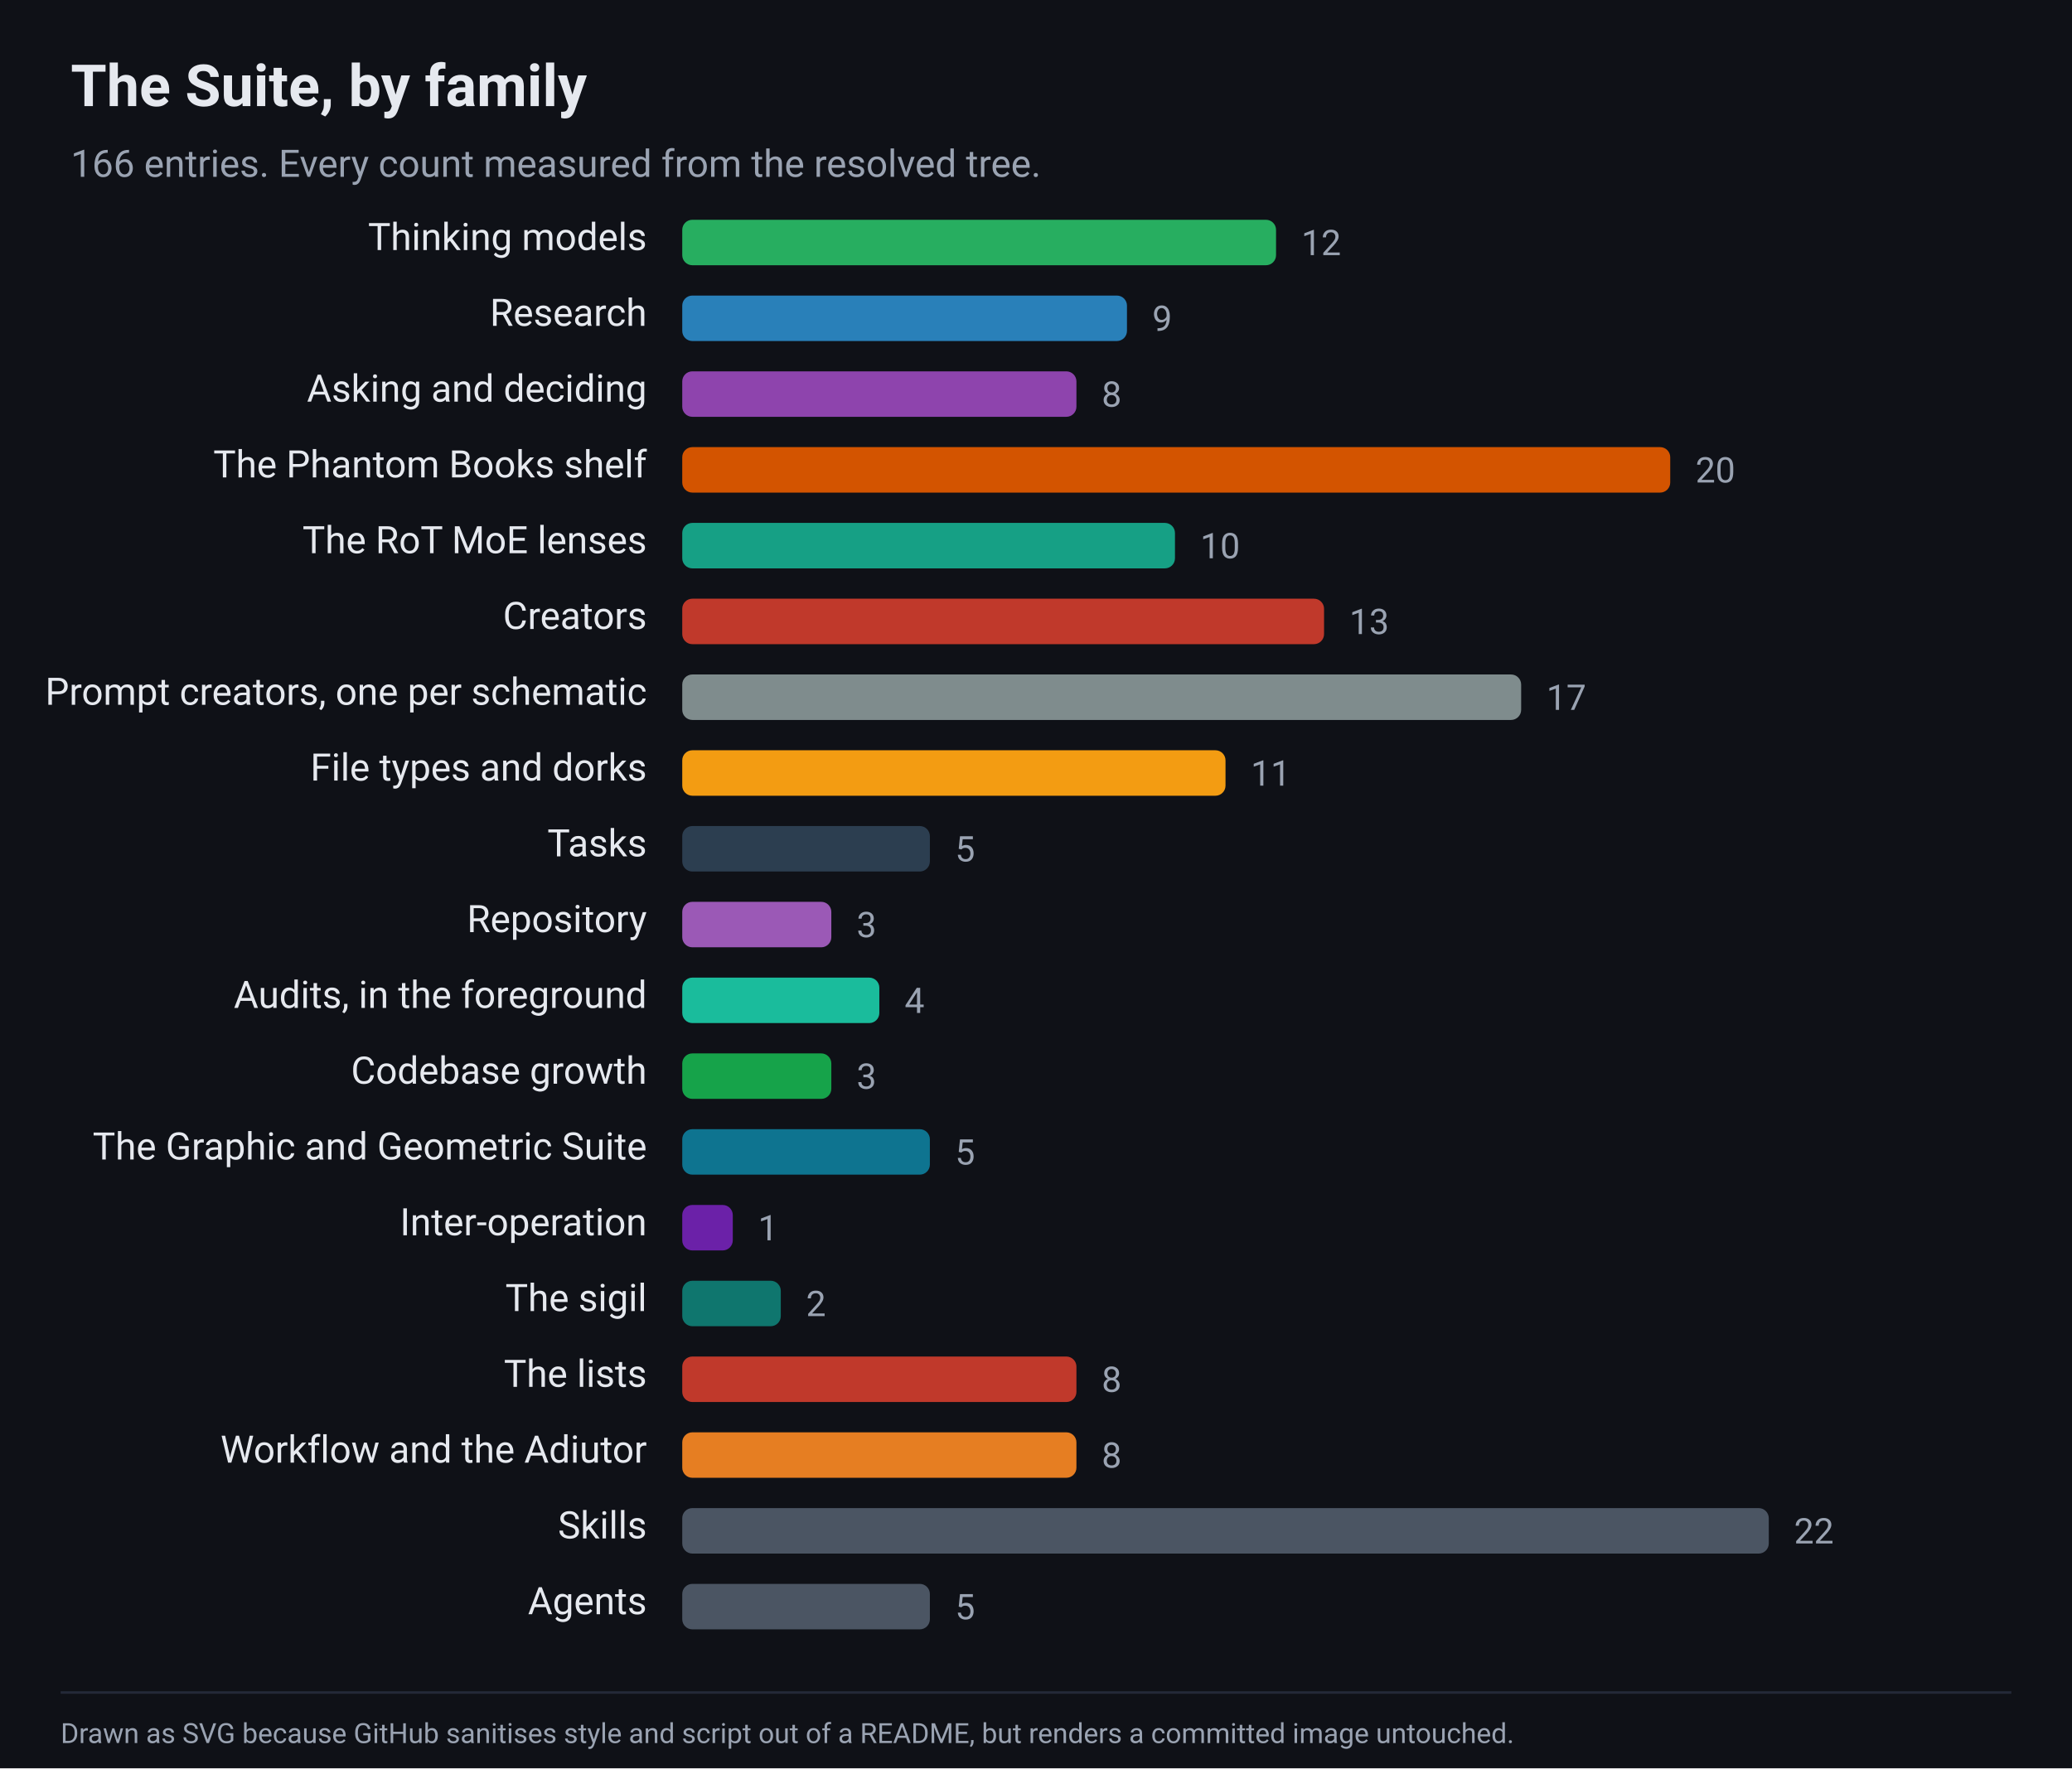
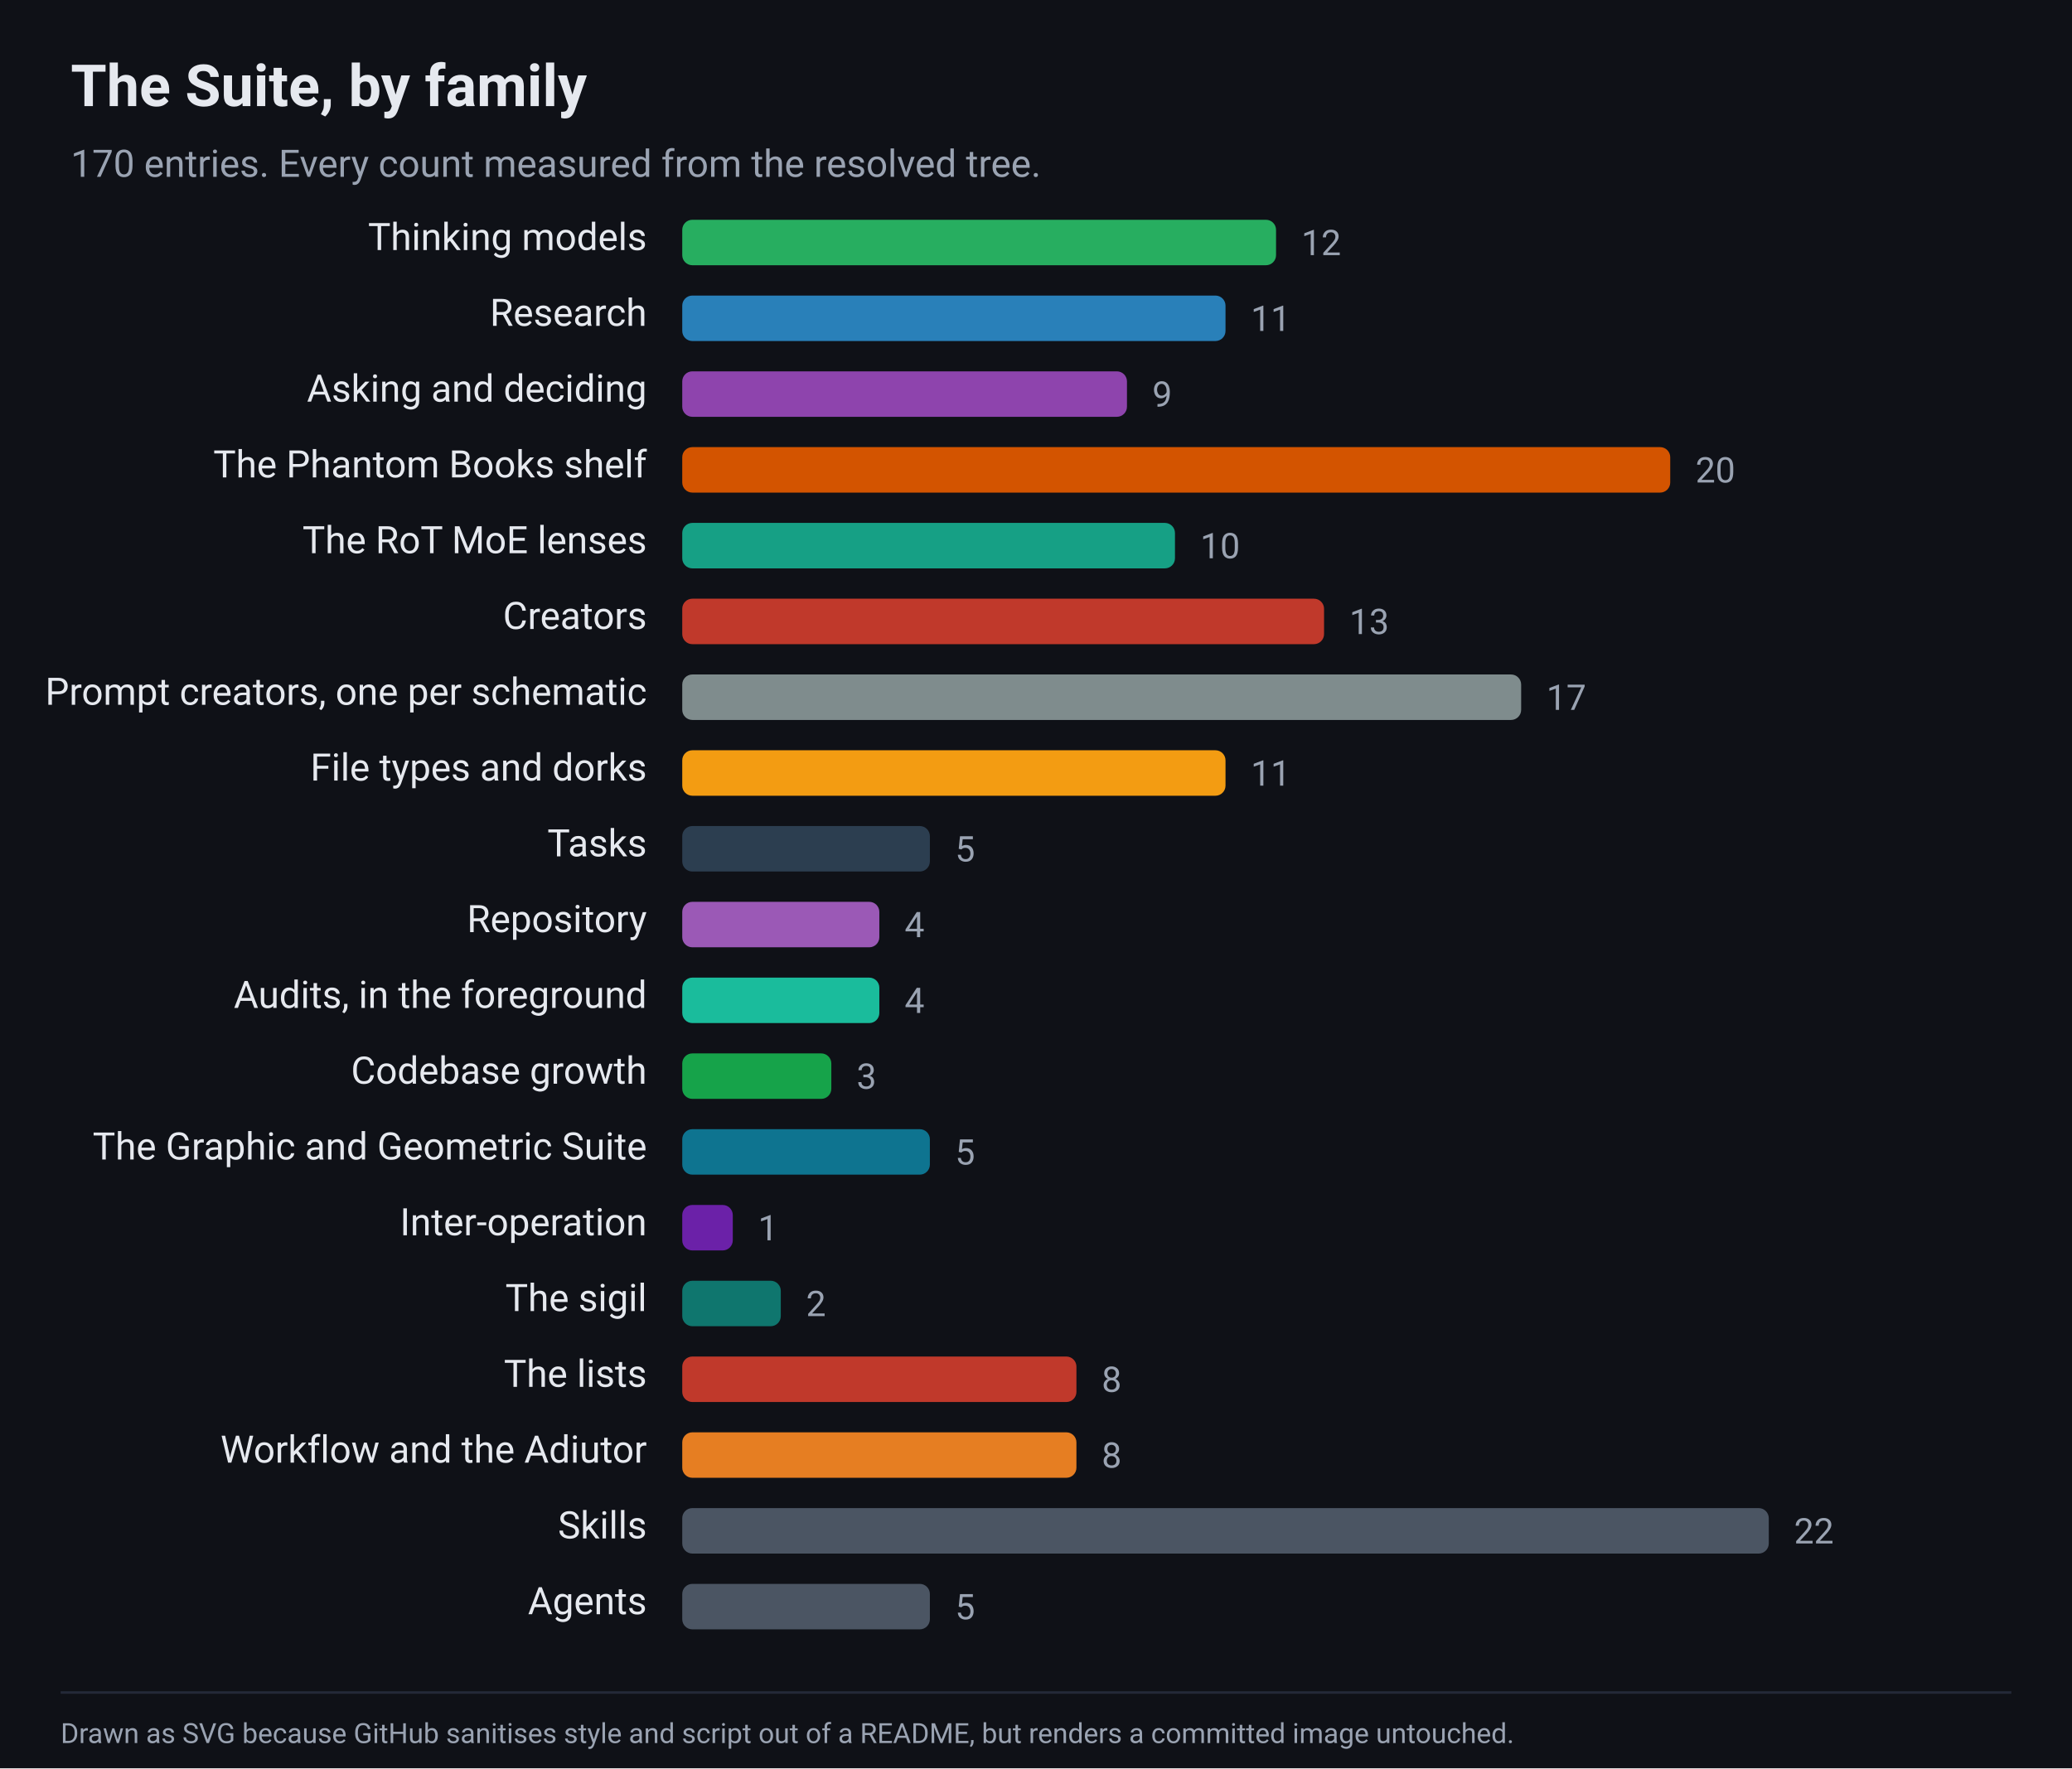
<svg xmlns="http://www.w3.org/2000/svg" width="820" height="700" viewBox="0 0 820 700" font-family="-apple-system,BlinkMacSystemFont,Segoe UI,Roboto,Helvetica,Arial,sans-serif">
  <rect width="820" height="700" fill="#0f1117" />
  <text x="28" y="42" font-size="23" font-weight="600" fill="#e6e9ef">The Suite, by family</text>
-   <text x="28" y="70" font-size="15" fill="#9aa3b2">166 entries. Every count measured from the resolved tree.</text>
+   <text x="28" y="70" font-size="15" fill="#9aa3b2">170 entries. Every count measured from the resolved tree.</text>
  <text x="256" y="99" font-size="15" fill="#e6e9ef" text-anchor="end">Thinking models</text>
  <rect x="270" y="87" width="235" height="18" rx="4" fill="#27ae60" />
  <text x="515" y="101" font-size="14" fill="#9aa3b2">12</text>
  <text x="256" y="129" font-size="15" fill="#e6e9ef" text-anchor="end">Research</text>
-   <rect x="270" y="117" width="176" height="18" rx="4" fill="#2980b9" />
-   <text x="456" y="131" font-size="14" fill="#9aa3b2">9</text>
+   <rect x="270" y="117" width="215" height="18" rx="4" fill="#2980b9" />
+   <text x="495" y="131" font-size="14" fill="#9aa3b2">11</text>
  <text x="256" y="159" font-size="15" fill="#e6e9ef" text-anchor="end">Asking and deciding</text>
-   <rect x="270" y="147" width="156" height="18" rx="4" fill="#8e44ad" />
-   <text x="436" y="161" font-size="14" fill="#9aa3b2">8</text>
+   <rect x="270" y="147" width="176" height="18" rx="4" fill="#8e44ad" />
+   <text x="456" y="161" font-size="14" fill="#9aa3b2">9</text>
  <text x="256" y="189" font-size="15" fill="#e6e9ef" text-anchor="end">The Phantom Books shelf</text>
  <rect x="270" y="177" width="391" height="18" rx="4" fill="#d35400" />
  <text x="671" y="191" font-size="14" fill="#9aa3b2">20</text>
  <text x="256" y="219" font-size="15" fill="#e6e9ef" text-anchor="end">The RoT MoE lenses</text>
  <rect x="270" y="207" width="195" height="18" rx="4" fill="#16a085" />
  <text x="475" y="221" font-size="14" fill="#9aa3b2">10</text>
  <text x="256" y="249" font-size="15" fill="#e6e9ef" text-anchor="end">Creators</text>
  <rect x="270" y="237" width="254" height="18" rx="4" fill="#c0392b" />
  <text x="534" y="251" font-size="14" fill="#9aa3b2">13</text>
  <text x="256" y="279" font-size="15" fill="#e6e9ef" text-anchor="end">Prompt creators, one per schematic</text>
  <rect x="270" y="267" width="332" height="18" rx="4" fill="#7f8c8d" />
  <text x="612" y="281" font-size="14" fill="#9aa3b2">17</text>
  <text x="256" y="309" font-size="15" fill="#e6e9ef" text-anchor="end">File types and dorks</text>
  <rect x="270" y="297" width="215" height="18" rx="4" fill="#f39c12" />
  <text x="495" y="311" font-size="14" fill="#9aa3b2">11</text>
  <text x="256" y="339" font-size="15" fill="#e6e9ef" text-anchor="end">Tasks</text>
  <rect x="270" y="327" width="98" height="18" rx="4" fill="#2c3e50" />
  <text x="378" y="341" font-size="14" fill="#9aa3b2">5</text>
  <text x="256" y="369" font-size="15" fill="#e6e9ef" text-anchor="end">Repository</text>
-   <rect x="270" y="357" width="59" height="18" rx="4" fill="#9b59b6" />
-   <text x="339" y="371" font-size="14" fill="#9aa3b2">3</text>
+   <rect x="270" y="357" width="78" height="18" rx="4" fill="#9b59b6" />
+   <text x="358" y="371" font-size="14" fill="#9aa3b2">4</text>
  <text x="256" y="399" font-size="15" fill="#e6e9ef" text-anchor="end">Audits, in the foreground</text>
  <rect x="270" y="387" width="78" height="18" rx="4" fill="#1abc9c" />
  <text x="358" y="401" font-size="14" fill="#9aa3b2">4</text>
  <text x="256" y="429" font-size="15" fill="#e6e9ef" text-anchor="end">Codebase growth</text>
  <rect x="270" y="417" width="59" height="18" rx="4" fill="#16a34a" />
  <text x="339" y="431" font-size="14" fill="#9aa3b2">3</text>
  <text x="256" y="459" font-size="15" fill="#e6e9ef" text-anchor="end">The Graphic and Geometric Suite</text>
  <rect x="270" y="447" width="98" height="18" rx="4" fill="#0e7490" />
  <text x="378" y="461" font-size="14" fill="#9aa3b2">5</text>
  <text x="256" y="489" font-size="15" fill="#e6e9ef" text-anchor="end">Inter-operation</text>
  <rect x="270" y="477" width="20" height="18" rx="4" fill="#6b21a8" />
  <text x="300" y="491" font-size="14" fill="#9aa3b2">1</text>
  <text x="256" y="519" font-size="15" fill="#e6e9ef" text-anchor="end">The sigil</text>
  <rect x="270" y="507" width="39" height="18" rx="4" fill="#0f766e" />
  <text x="319" y="521" font-size="14" fill="#9aa3b2">2</text>
  <text x="256" y="549" font-size="15" fill="#e6e9ef" text-anchor="end">The lists</text>
  <rect x="270" y="537" width="156" height="18" rx="4" fill="#c0392b" />
  <text x="436" y="551" font-size="14" fill="#9aa3b2">8</text>
  <text x="256" y="579" font-size="15" fill="#e6e9ef" text-anchor="end">Workflow and the Adiutor</text>
  <rect x="270" y="567" width="156" height="18" rx="4" fill="#e67e22" />
  <text x="436" y="581" font-size="14" fill="#9aa3b2">8</text>
  <text x="256" y="609" font-size="15" fill="#e6e9ef" text-anchor="end">Skills</text>
  <rect x="270" y="597" width="430" height="18" rx="4" fill="#4b5563" />
  <text x="710" y="611" font-size="14" fill="#9aa3b2">22</text>
  <text x="256" y="639" font-size="15" fill="#e6e9ef" text-anchor="end">Agents</text>
  <rect x="270" y="627" width="98" height="18" rx="4" fill="#4b5563" />
  <text x="378" y="641" font-size="14" fill="#9aa3b2">5</text>
  <line x1="24" y1="670" x2="796" y2="670" stroke="#242938" stroke-width="1" />
  <text x="24" y="690" font-size="11" fill="#9aa3b2">Drawn as SVG because GitHub sanitises style and script out of a README, but renders a committed image untouched.</text>
</svg>
